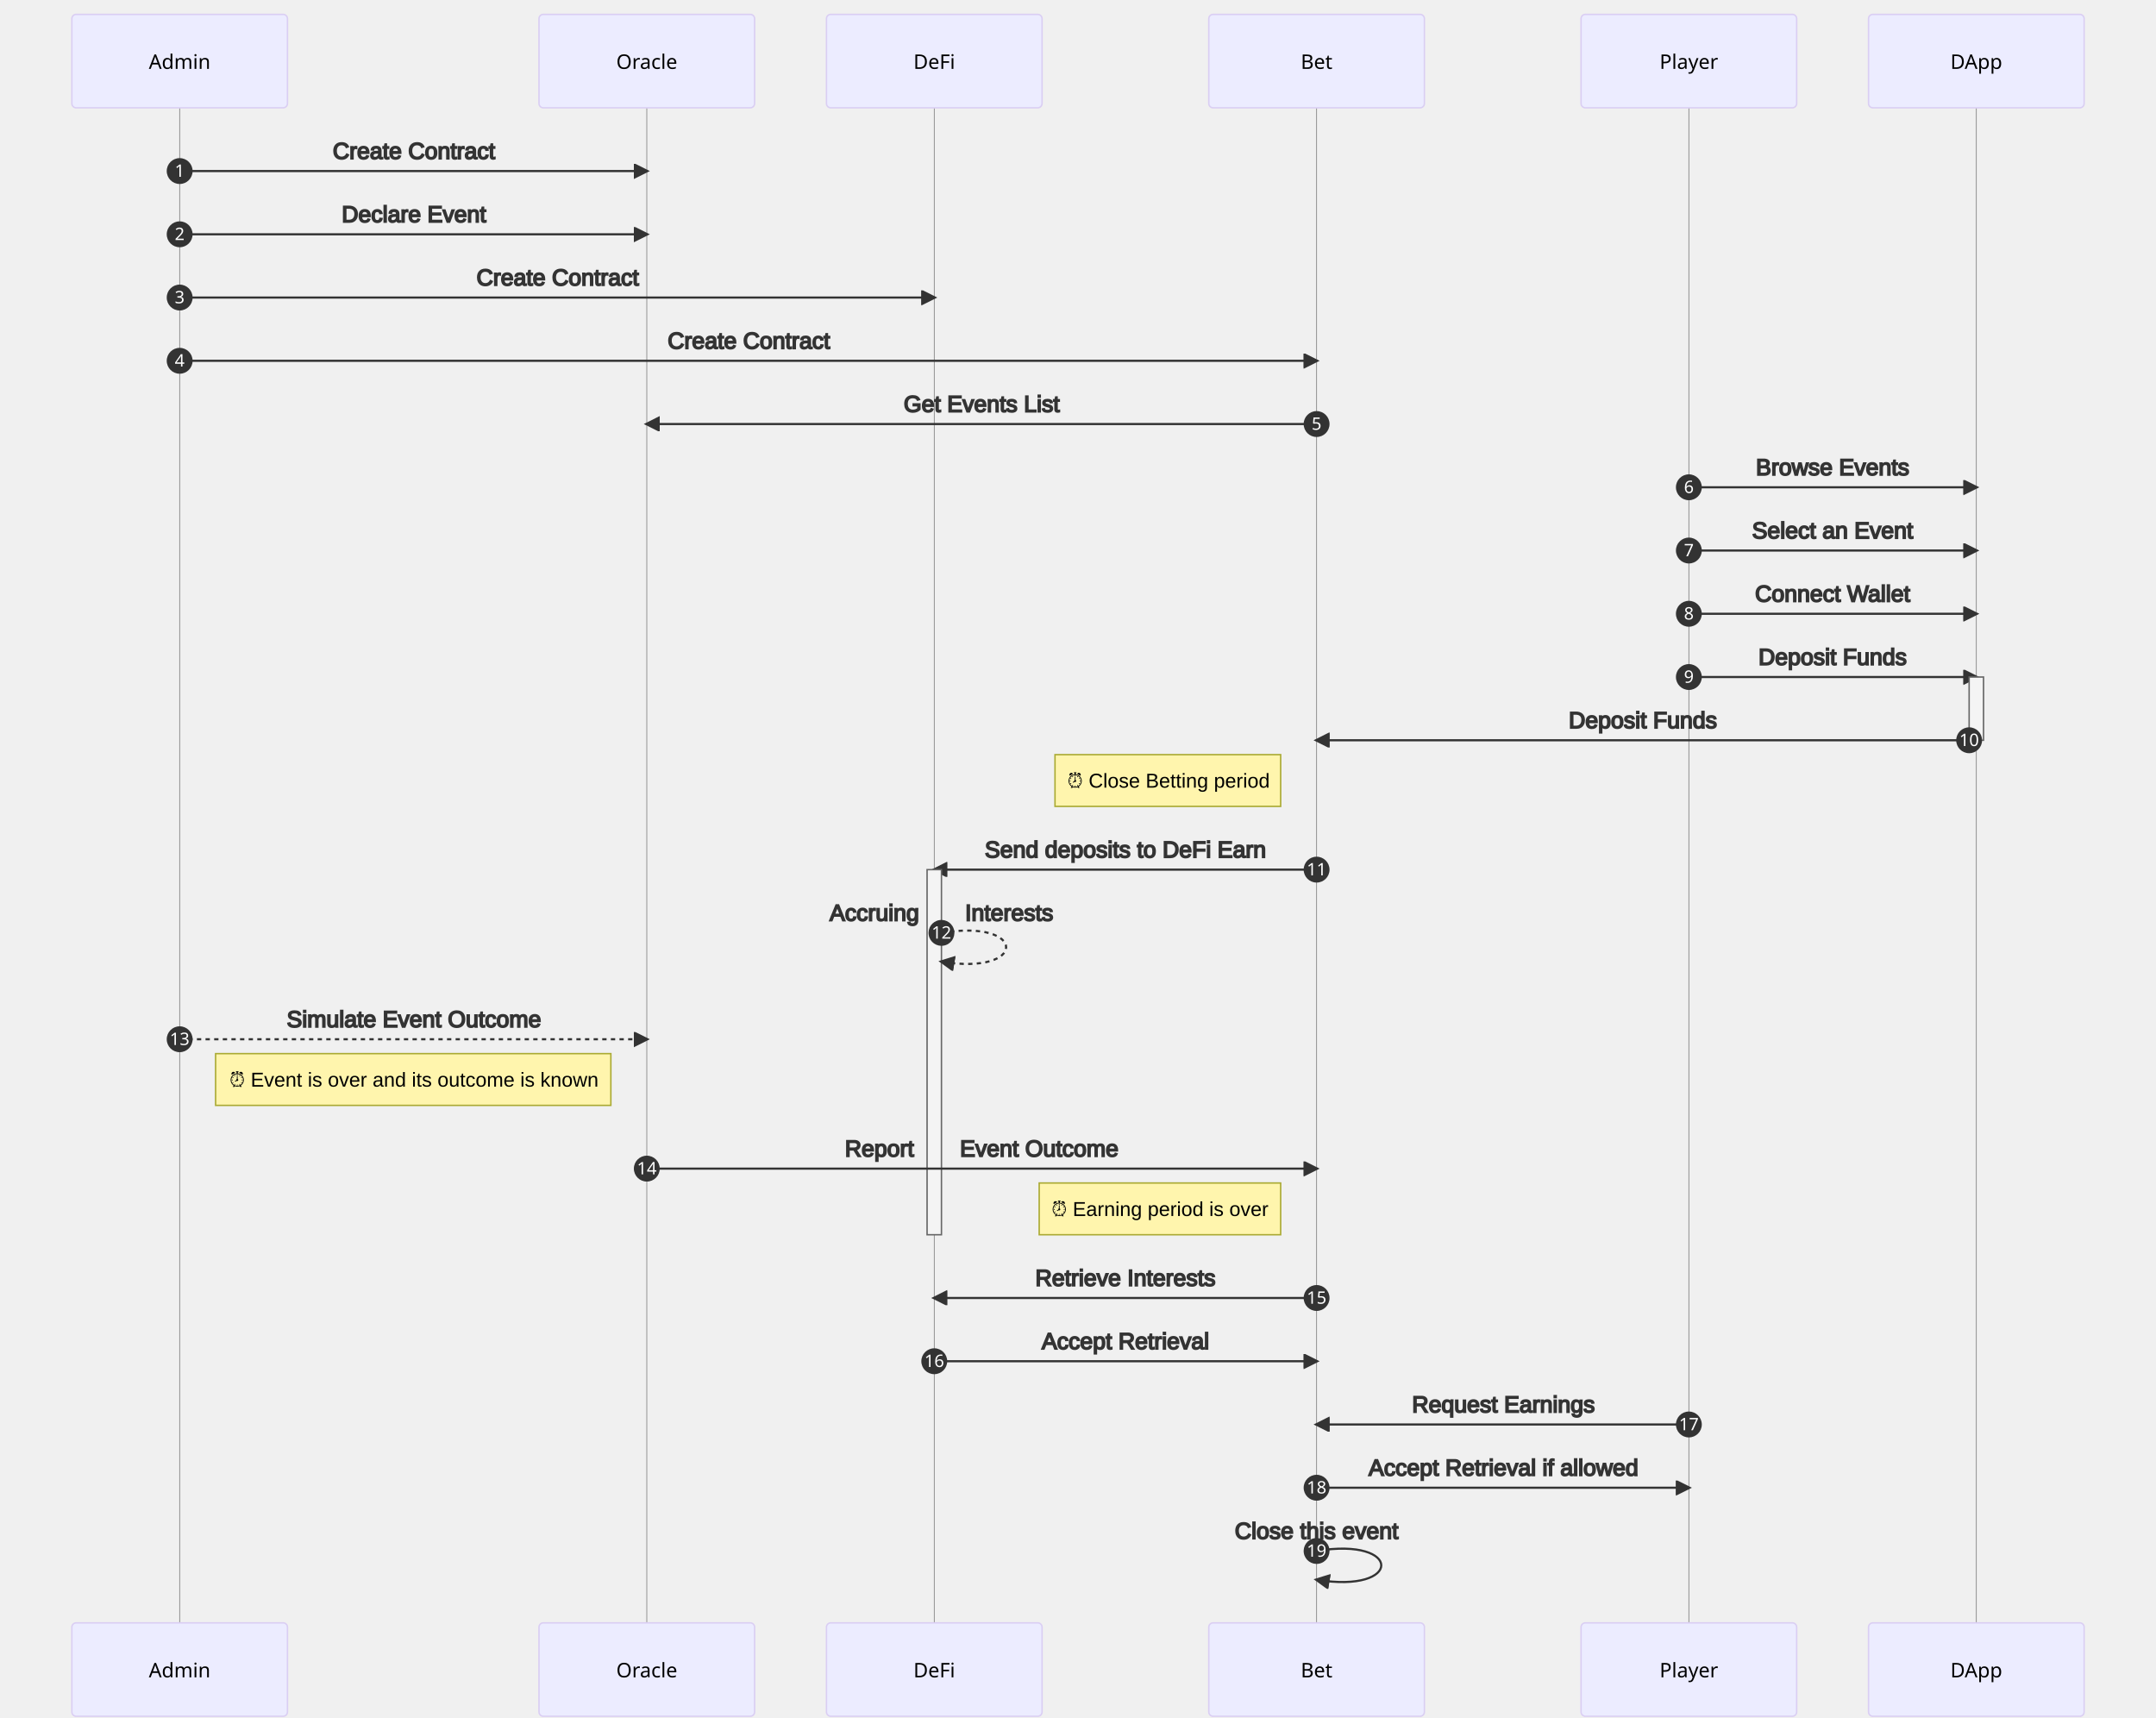
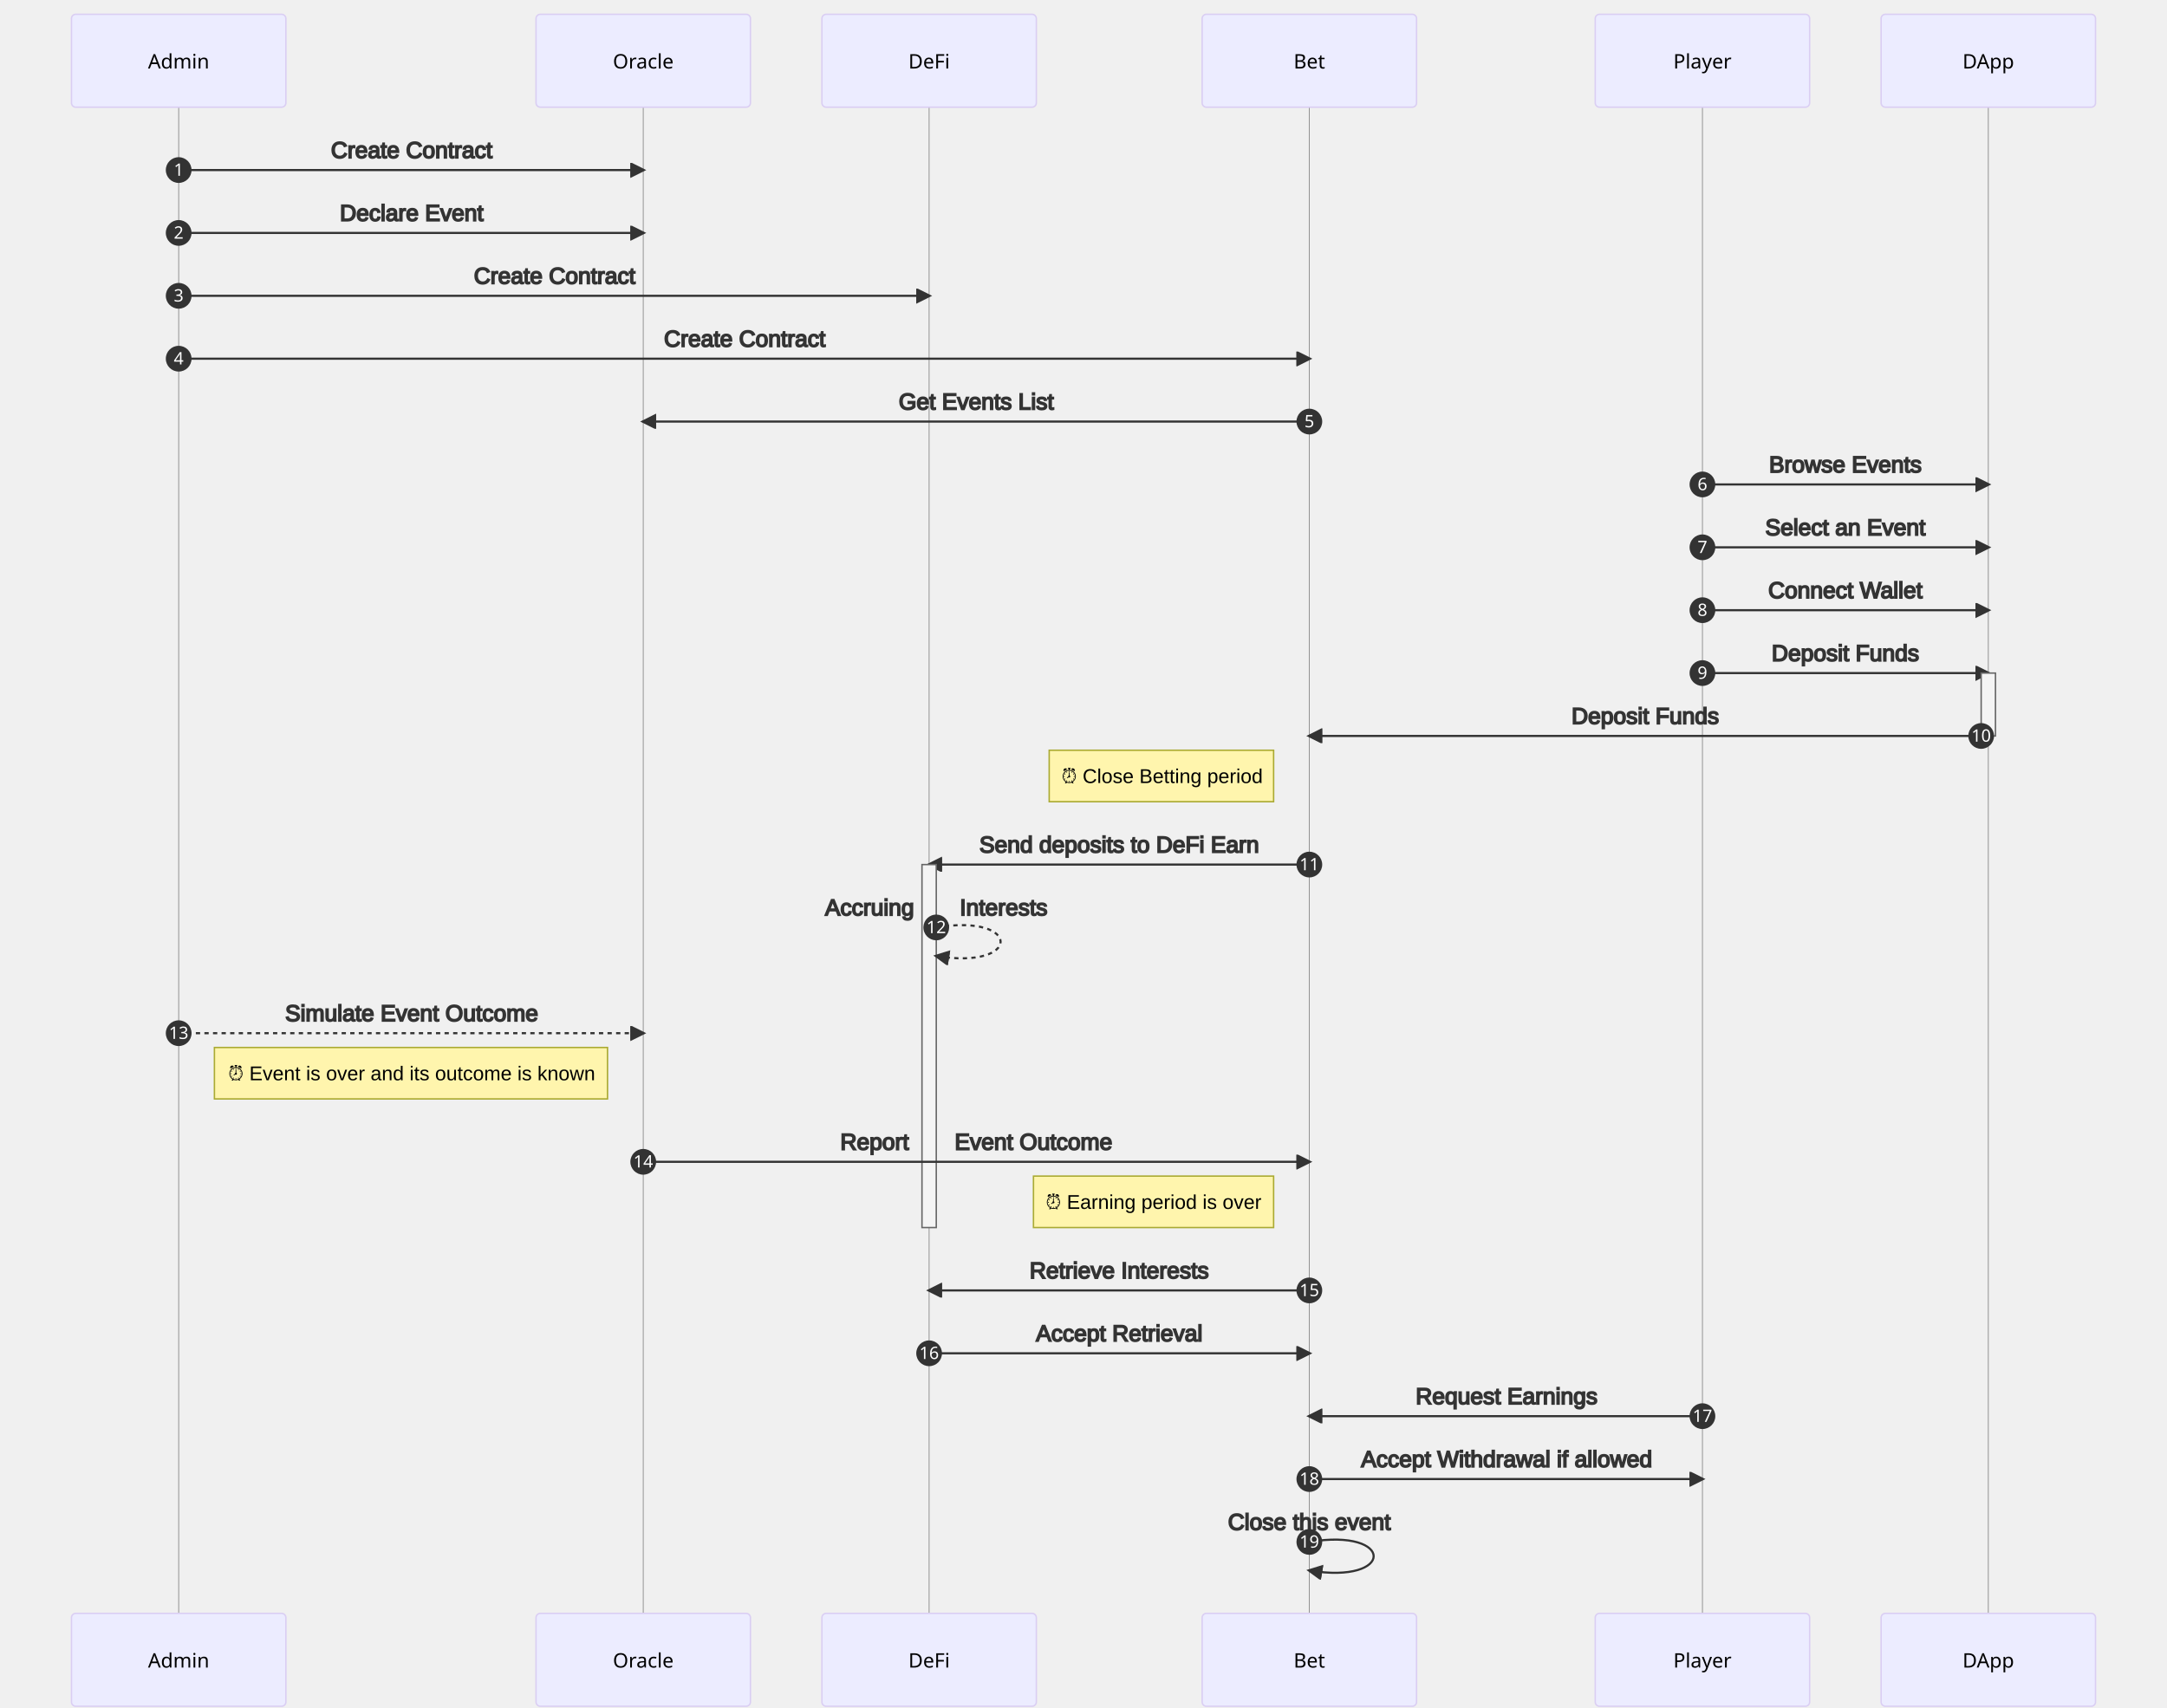
- <svg xmlns="http://www.w3.org/2000/svg" id="mermaid-1618254826454" width="100%" height="1195" style="max-width: 1500px;" viewBox="-50 -10 1500 1195">
-   <style>#mermaid-1618254826454{font-family:"trebuchet ms",verdana,arial,sans-serif;font-size:16px;fill:#333;}#mermaid-1618254826454 .error-icon{fill:#552222;}#mermaid-1618254826454 .error-text{fill:#552222;stroke:#552222;}#mermaid-1618254826454 .edge-thickness-normal{stroke-width:2px;}#mermaid-1618254826454 .edge-thickness-thick{stroke-width:3.5px;}#mermaid-1618254826454 .edge-pattern-solid{stroke-dasharray:0;}#mermaid-1618254826454 .edge-pattern-dashed{stroke-dasharray:3;}#mermaid-1618254826454 .edge-pattern-dotted{stroke-dasharray:2;}#mermaid-1618254826454 .marker{fill:#333333;stroke:#333333;}#mermaid-1618254826454 .marker.cross{stroke:#333333;}#mermaid-1618254826454 svg{font-family:"trebuchet ms",verdana,arial,sans-serif;font-size:16px;}#mermaid-1618254826454 .actor{stroke:hsl(259.626,59.777%,87.902%);fill:#ECECFF;}#mermaid-1618254826454 text.actor &gt; tspan{fill:black;stroke:none;}#mermaid-1618254826454 .actor-line{stroke:grey;}#mermaid-1618254826454 .messageLine0{stroke-width:1.5;stroke-dasharray:none;stroke:#333;}#mermaid-1618254826454 .messageLine1{stroke-width:1.5;stroke-dasharray:2,2;stroke:#333;}#mermaid-1618254826454 #arrowhead path{fill:#333;stroke:#333;}#mermaid-1618254826454 .sequenceNumber{fill:white;}#mermaid-1618254826454 #sequencenumber{fill:#333;}#mermaid-1618254826454 #crosshead path{fill:#333;stroke:#333;}#mermaid-1618254826454 .messageText{fill:#333;stroke:#333;}#mermaid-1618254826454 .labelBox{stroke:hsl(259.626,59.777%,87.902%);fill:#ECECFF;}#mermaid-1618254826454 .labelText,#mermaid-1618254826454 .labelText &gt; tspan{fill:black;stroke:none;}#mermaid-1618254826454 .loopText,#mermaid-1618254826454 .loopText &gt; tspan{fill:black;stroke:none;}#mermaid-1618254826454 .loopLine{stroke-width:2px;stroke-dasharray:2,2;stroke:hsl(259.626,59.777%,87.902%);fill:hsl(259.626,59.777%,87.902%);}#mermaid-1618254826454 .note{stroke:#aaaa33;fill:#fff5ad;}#mermaid-1618254826454 .noteText,#mermaid-1618254826454 .noteText &gt; tspan{fill:black;stroke:none;}#mermaid-1618254826454 .activation0{fill:#f4f4f4;stroke:#666;}#mermaid-1618254826454 .activation1{fill:#f4f4f4;stroke:#666;}#mermaid-1618254826454 .activation2{fill:#f4f4f4;stroke:#666;}#mermaid-1618254826454:root{--mermaid-font-family:"trebuchet ms",verdana,arial,sans-serif;}#mermaid-1618254826454 sequence{fill:apa;}</style>
+ <svg xmlns="http://www.w3.org/2000/svg" id="mermaid-1618345392671" width="100%" height="1195" style="max-width: 1516px;" viewBox="-50 -10 1516 1195">
+   <style>#mermaid-1618345392671{font-family:"trebuchet ms",verdana,arial,sans-serif;font-size:16px;fill:#333;}#mermaid-1618345392671 .error-icon{fill:#552222;}#mermaid-1618345392671 .error-text{fill:#552222;stroke:#552222;}#mermaid-1618345392671 .edge-thickness-normal{stroke-width:2px;}#mermaid-1618345392671 .edge-thickness-thick{stroke-width:3.5px;}#mermaid-1618345392671 .edge-pattern-solid{stroke-dasharray:0;}#mermaid-1618345392671 .edge-pattern-dashed{stroke-dasharray:3;}#mermaid-1618345392671 .edge-pattern-dotted{stroke-dasharray:2;}#mermaid-1618345392671 .marker{fill:#333333;stroke:#333333;}#mermaid-1618345392671 .marker.cross{stroke:#333333;}#mermaid-1618345392671 svg{font-family:"trebuchet ms",verdana,arial,sans-serif;font-size:16px;}#mermaid-1618345392671 .actor{stroke:hsl(259.626,59.777%,87.902%);fill:#ECECFF;}#mermaid-1618345392671 text.actor &gt; tspan{fill:black;stroke:none;}#mermaid-1618345392671 .actor-line{stroke:grey;}#mermaid-1618345392671 .messageLine0{stroke-width:1.5;stroke-dasharray:none;stroke:#333;}#mermaid-1618345392671 .messageLine1{stroke-width:1.5;stroke-dasharray:2,2;stroke:#333;}#mermaid-1618345392671 #arrowhead path{fill:#333;stroke:#333;}#mermaid-1618345392671 .sequenceNumber{fill:white;}#mermaid-1618345392671 #sequencenumber{fill:#333;}#mermaid-1618345392671 #crosshead path{fill:#333;stroke:#333;}#mermaid-1618345392671 .messageText{fill:#333;stroke:#333;}#mermaid-1618345392671 .labelBox{stroke:hsl(259.626,59.777%,87.902%);fill:#ECECFF;}#mermaid-1618345392671 .labelText,#mermaid-1618345392671 .labelText &gt; tspan{fill:black;stroke:none;}#mermaid-1618345392671 .loopText,#mermaid-1618345392671 .loopText &gt; tspan{fill:black;stroke:none;}#mermaid-1618345392671 .loopLine{stroke-width:2px;stroke-dasharray:2,2;stroke:hsl(259.626,59.777%,87.902%);fill:hsl(259.626,59.777%,87.902%);}#mermaid-1618345392671 .note{stroke:#aaaa33;fill:#fff5ad;}#mermaid-1618345392671 .noteText,#mermaid-1618345392671 .noteText &gt; tspan{fill:black;stroke:none;}#mermaid-1618345392671 .activation0{fill:#f4f4f4;stroke:#666;}#mermaid-1618345392671 .activation1{fill:#f4f4f4;stroke:#666;}#mermaid-1618345392671 .activation2{fill:#f4f4f4;stroke:#666;}#mermaid-1618345392671:root{--mermaid-font-family:"trebuchet ms",verdana,arial,sans-serif;}#mermaid-1618345392671 sequence{fill:apa;}</style>
  <g />
  <g>
    <line id="actor0" x1="75" y1="5" x2="75" y2="1184" class="actor-line" stroke-width="0.5px" stroke="#999" />
    <rect x="0" y="0" fill="#eaeaea" stroke="#666" width="150" height="65" rx="3" ry="3" class="actor" />
    <text x="75" y="32.5" dominant-baseline="central" alignment-baseline="central" class="actor" style="text-anchor: middle; font-size: 14px; font-weight: 400; font-family: Open-Sans, sans-serif;">
      <tspan x="75" dy="0">Admin</tspan>
    </text>
  </g>
  <g>
    <line id="actor1" x1="400" y1="5" x2="400" y2="1184" class="actor-line" stroke-width="0.5px" stroke="#999" />
    <rect x="325" y="0" fill="#eaeaea" stroke="#666" width="150" height="65" rx="3" ry="3" class="actor" />
    <text x="400" y="32.5" dominant-baseline="central" alignment-baseline="central" class="actor" style="text-anchor: middle; font-size: 14px; font-weight: 400; font-family: Open-Sans, sans-serif;">
      <tspan x="400" dy="0">Oracle</tspan>
    </text>
  </g>
  <g>
    <line id="actor2" x1="600" y1="5" x2="600" y2="1184" class="actor-line" stroke-width="0.5px" stroke="#999" />
    <rect x="525" y="0" fill="#eaeaea" stroke="#666" width="150" height="65" rx="3" ry="3" class="actor" />
    <text x="600" y="32.5" dominant-baseline="central" alignment-baseline="central" class="actor" style="text-anchor: middle; font-size: 14px; font-weight: 400; font-family: Open-Sans, sans-serif;">
      <tspan x="600" dy="0">DeFi</tspan>
    </text>
  </g>
  <g>
    <line id="actor3" x1="866" y1="5" x2="866" y2="1184" class="actor-line" stroke-width="0.5px" stroke="#999" />
    <rect x="791" y="0" fill="#eaeaea" stroke="#666" width="150" height="65" rx="3" ry="3" class="actor" />
    <text x="866" y="32.5" dominant-baseline="central" alignment-baseline="central" class="actor" style="text-anchor: middle; font-size: 14px; font-weight: 400; font-family: Open-Sans, sans-serif;">
      <tspan x="866" dy="0">Bet</tspan>
    </text>
  </g>
  <g>
-     <line id="actor4" x1="1125" y1="5" x2="1125" y2="1184" class="actor-line" stroke-width="0.5px" stroke="#999" />
-     <rect x="1050" y="0" fill="#eaeaea" stroke="#666" width="150" height="65" rx="3" ry="3" class="actor" />
-     <text x="1125" y="32.5" dominant-baseline="central" alignment-baseline="central" class="actor" style="text-anchor: middle; font-size: 14px; font-weight: 400; font-family: Open-Sans, sans-serif;">
-       <tspan x="1125" dy="0">Player</tspan>
+     <line id="actor4" x1="1141" y1="5" x2="1141" y2="1184" class="actor-line" stroke-width="0.5px" stroke="#999" />
+     <rect x="1066" y="0" fill="#eaeaea" stroke="#666" width="150" height="65" rx="3" ry="3" class="actor" />
+     <text x="1141" y="32.5" dominant-baseline="central" alignment-baseline="central" class="actor" style="text-anchor: middle; font-size: 14px; font-weight: 400; font-family: Open-Sans, sans-serif;">
+       <tspan x="1141" dy="0">Player</tspan>
    </text>
  </g>
  <g>
-     <line id="actor5" x1="1325" y1="5" x2="1325" y2="1184" class="actor-line" stroke-width="0.5px" stroke="#999" />
-     <rect x="1250" y="0" fill="#eaeaea" stroke="#666" width="150" height="65" rx="3" ry="3" class="actor" />
-     <text x="1325" y="32.5" dominant-baseline="central" alignment-baseline="central" class="actor" style="text-anchor: middle; font-size: 14px; font-weight: 400; font-family: Open-Sans, sans-serif;">
-       <tspan x="1325" dy="0">DApp</tspan>
+     <line id="actor5" x1="1341" y1="5" x2="1341" y2="1184" class="actor-line" stroke-width="0.5px" stroke="#999" />
+     <rect x="1266" y="0" fill="#eaeaea" stroke="#666" width="150" height="65" rx="3" ry="3" class="actor" />
+     <text x="1341" y="32.5" dominant-baseline="central" alignment-baseline="central" class="actor" style="text-anchor: middle; font-size: 14px; font-weight: 400; font-family: Open-Sans, sans-serif;">
+       <tspan x="1341" dy="0">DApp</tspan>
    </text>
  </g>
  <defs>
    <marker id="arrowhead" refX="9" refY="5" markerUnits="userSpaceOnUse" markerWidth="12" markerHeight="12" orient="auto">
      <path d="M 0 0 L 10 5 L 0 10 z" />
    </marker>
  </defs>
  <defs>
    <marker id="crosshead" markerWidth="15" markerHeight="8" orient="auto" refX="16" refY="4">
      <path fill="black" stroke="#000000" stroke-width="1px" d="M 9,2 V 6 L16,4 Z" style="stroke-dasharray: 0, 0;" />
      <path fill="none" stroke="#000000" stroke-width="1px" d="M 0,1 L 6,7 M 6,1 L 0,7" style="stroke-dasharray: 0, 0;" />
    </marker>
  </defs>
  <defs>
    <marker id="filled-head" refX="18" refY="7" markerWidth="20" markerHeight="28" orient="auto">
      <path d="M 18,7 L9,13 L14,7 L9,1 Z" />
    </marker>
  </defs>
  <defs>
    <marker id="sequencenumber" refX="15" refY="15" markerWidth="60" markerHeight="40" orient="auto">
      <circle cx="15" cy="15" r="6" />
    </marker>
  </defs>
  <text x="238" y="80" text-anchor="middle" dominant-baseline="middle" alignment-baseline="middle" class="messageText" dy="1em" style="font-family: &quot;trebuchet ms&quot;, verdana, arial, sans-serif; font-size: 16px; font-weight: 400;">Create Contract</text>
  <line x1="75" y1="109" x2="400" y2="109" class="messageLine0" stroke-width="2" stroke="none" marker-end="url(#arrowhead)" marker-start="url(#sequencenumber)" style="fill: none;" />
  <text x="75" y="113" font-family="sans-serif" font-size="12px" text-anchor="middle" textLength="16px" class="sequenceNumber">1</text>
  <text x="238" y="124" text-anchor="middle" dominant-baseline="middle" alignment-baseline="middle" class="messageText" dy="1em" style="font-family: &quot;trebuchet ms&quot;, verdana, arial, sans-serif; font-size: 16px; font-weight: 400;">Declare Event</text>
  <line x1="75" y1="153" x2="400" y2="153" class="messageLine0" stroke-width="2" stroke="none" marker-end="url(#arrowhead)" marker-start="url(#sequencenumber)" style="fill: none;" />
  <text x="75" y="157" font-family="sans-serif" font-size="12px" text-anchor="middle" textLength="16px" class="sequenceNumber">2</text>
  <text x="338" y="168" text-anchor="middle" dominant-baseline="middle" alignment-baseline="middle" class="messageText" dy="1em" style="font-family: &quot;trebuchet ms&quot;, verdana, arial, sans-serif; font-size: 16px; font-weight: 400;">Create Contract</text>
  <line x1="75" y1="197" x2="600" y2="197" class="messageLine0" stroke-width="2" stroke="none" marker-end="url(#arrowhead)" marker-start="url(#sequencenumber)" style="fill: none;" />
  <text x="75" y="201" font-family="sans-serif" font-size="12px" text-anchor="middle" textLength="16px" class="sequenceNumber">3</text>
  <text x="471" y="212" text-anchor="middle" dominant-baseline="middle" alignment-baseline="middle" class="messageText" dy="1em" style="font-family: &quot;trebuchet ms&quot;, verdana, arial, sans-serif; font-size: 16px; font-weight: 400;">Create Contract</text>
  <line x1="75" y1="241" x2="866" y2="241" class="messageLine0" stroke-width="2" stroke="none" marker-end="url(#arrowhead)" marker-start="url(#sequencenumber)" style="fill: none;" />
  <text x="75" y="245" font-family="sans-serif" font-size="12px" text-anchor="middle" textLength="16px" class="sequenceNumber">4</text>
  <text x="633" y="256" text-anchor="middle" dominant-baseline="middle" alignment-baseline="middle" class="messageText" dy="1em" style="font-family: &quot;trebuchet ms&quot;, verdana, arial, sans-serif; font-size: 16px; font-weight: 400;">Get Events List</text>
  <line x1="866" y1="285" x2="400" y2="285" class="messageLine0" stroke-width="2" stroke="none" marker-end="url(#arrowhead)" marker-start="url(#sequencenumber)" style="fill: none;" />
  <text x="866" y="289" font-family="sans-serif" font-size="12px" text-anchor="middle" textLength="16px" class="sequenceNumber">5</text>
-   <text x="1225" y="300" text-anchor="middle" dominant-baseline="middle" alignment-baseline="middle" class="messageText" dy="1em" style="font-family: &quot;trebuchet ms&quot;, verdana, arial, sans-serif; font-size: 16px; font-weight: 400;">Browse Events</text>
-   <line x1="1125" y1="329" x2="1325" y2="329" class="messageLine0" stroke-width="2" stroke="none" marker-end="url(#arrowhead)" marker-start="url(#sequencenumber)" style="fill: none;" />
-   <text x="1125" y="333" font-family="sans-serif" font-size="12px" text-anchor="middle" textLength="16px" class="sequenceNumber">6</text>
-   <text x="1225" y="344" text-anchor="middle" dominant-baseline="middle" alignment-baseline="middle" class="messageText" dy="1em" style="font-family: &quot;trebuchet ms&quot;, verdana, arial, sans-serif; font-size: 16px; font-weight: 400;">Select an Event</text>
-   <line x1="1125" y1="373" x2="1325" y2="373" class="messageLine0" stroke-width="2" stroke="none" marker-end="url(#arrowhead)" marker-start="url(#sequencenumber)" style="fill: none;" />
-   <text x="1125" y="377" font-family="sans-serif" font-size="12px" text-anchor="middle" textLength="16px" class="sequenceNumber">7</text>
-   <text x="1225" y="388" text-anchor="middle" dominant-baseline="middle" alignment-baseline="middle" class="messageText" dy="1em" style="font-family: &quot;trebuchet ms&quot;, verdana, arial, sans-serif; font-size: 16px; font-weight: 400;">Connect Wallet</text>
-   <line x1="1125" y1="417" x2="1325" y2="417" class="messageLine0" stroke-width="2" stroke="none" marker-end="url(#arrowhead)" marker-start="url(#sequencenumber)" style="fill: none;" />
-   <text x="1125" y="421" font-family="sans-serif" font-size="12px" text-anchor="middle" textLength="16px" class="sequenceNumber">8</text>
-   <text x="1225" y="432" text-anchor="middle" dominant-baseline="middle" alignment-baseline="middle" class="messageText" dy="1em" style="font-family: &quot;trebuchet ms&quot;, verdana, arial, sans-serif; font-size: 16px; font-weight: 400;">Deposit Funds</text>
-   <line x1="1125" y1="461" x2="1325" y2="461" class="messageLine0" stroke-width="2" stroke="none" marker-end="url(#arrowhead)" marker-start="url(#sequencenumber)" style="fill: none;" />
-   <text x="1125" y="465" font-family="sans-serif" font-size="12px" text-anchor="middle" textLength="16px" class="sequenceNumber">9</text>
+   <text x="1241" y="300" text-anchor="middle" dominant-baseline="middle" alignment-baseline="middle" class="messageText" dy="1em" style="font-family: &quot;trebuchet ms&quot;, verdana, arial, sans-serif; font-size: 16px; font-weight: 400;">Browse Events</text>
+   <line x1="1141" y1="329" x2="1341" y2="329" class="messageLine0" stroke-width="2" stroke="none" marker-end="url(#arrowhead)" marker-start="url(#sequencenumber)" style="fill: none;" />
+   <text x="1141" y="333" font-family="sans-serif" font-size="12px" text-anchor="middle" textLength="16px" class="sequenceNumber">6</text>
+   <text x="1241" y="344" text-anchor="middle" dominant-baseline="middle" alignment-baseline="middle" class="messageText" dy="1em" style="font-family: &quot;trebuchet ms&quot;, verdana, arial, sans-serif; font-size: 16px; font-weight: 400;">Select an Event</text>
+   <line x1="1141" y1="373" x2="1341" y2="373" class="messageLine0" stroke-width="2" stroke="none" marker-end="url(#arrowhead)" marker-start="url(#sequencenumber)" style="fill: none;" />
+   <text x="1141" y="377" font-family="sans-serif" font-size="12px" text-anchor="middle" textLength="16px" class="sequenceNumber">7</text>
+   <text x="1241" y="388" text-anchor="middle" dominant-baseline="middle" alignment-baseline="middle" class="messageText" dy="1em" style="font-family: &quot;trebuchet ms&quot;, verdana, arial, sans-serif; font-size: 16px; font-weight: 400;">Connect Wallet</text>
+   <line x1="1141" y1="417" x2="1341" y2="417" class="messageLine0" stroke-width="2" stroke="none" marker-end="url(#arrowhead)" marker-start="url(#sequencenumber)" style="fill: none;" />
+   <text x="1141" y="421" font-family="sans-serif" font-size="12px" text-anchor="middle" textLength="16px" class="sequenceNumber">8</text>
+   <text x="1241" y="432" text-anchor="middle" dominant-baseline="middle" alignment-baseline="middle" class="messageText" dy="1em" style="font-family: &quot;trebuchet ms&quot;, verdana, arial, sans-serif; font-size: 16px; font-weight: 400;">Deposit Funds</text>
+   <line x1="1141" y1="461" x2="1341" y2="461" class="messageLine0" stroke-width="2" stroke="none" marker-end="url(#arrowhead)" marker-start="url(#sequencenumber)" style="fill: none;" />
+   <text x="1141" y="465" font-family="sans-serif" font-size="12px" text-anchor="middle" textLength="16px" class="sequenceNumber">9</text>
  <g>
-     <rect x="1320" y="461" fill="#EDF2AE" stroke="#666" width="10" height="44" rx="0" ry="0" class="activation0" />
+     <rect x="1336" y="461" fill="#EDF2AE" stroke="#666" width="10" height="44" rx="0" ry="0" class="activation0" />
  </g>
-   <text x="1093" y="476" text-anchor="middle" dominant-baseline="middle" alignment-baseline="middle" class="messageText" dy="1em" style="font-family: &quot;trebuchet ms&quot;, verdana, arial, sans-serif; font-size: 16px; font-weight: 400;">Deposit Funds</text>
-   <line x1="1320" y1="505" x2="866" y2="505" class="messageLine0" stroke-width="2" stroke="none" marker-end="url(#arrowhead)" marker-start="url(#sequencenumber)" style="fill: none;" />
-   <text x="1320" y="509" font-family="sans-serif" font-size="12px" text-anchor="middle" textLength="16px" class="sequenceNumber">10</text>
+   <text x="1101" y="476" text-anchor="middle" dominant-baseline="middle" alignment-baseline="middle" class="messageText" dy="1em" style="font-family: &quot;trebuchet ms&quot;, verdana, arial, sans-serif; font-size: 16px; font-weight: 400;">Deposit Funds</text>
+   <line x1="1336" y1="505" x2="866" y2="505" class="messageLine0" stroke-width="2" stroke="none" marker-end="url(#arrowhead)" marker-start="url(#sequencenumber)" style="fill: none;" />
+   <text x="1336" y="509" font-family="sans-serif" font-size="12px" text-anchor="middle" textLength="16px" class="sequenceNumber">10</text>
  <g>
    <rect x="684" y="515" fill="#EDF2AE" stroke="#666" width="157" height="36" rx="0" ry="0" class="note" />
    <text x="763" y="520" text-anchor="middle" dominant-baseline="middle" alignment-baseline="middle" class="noteText" dy="1em" style="font-family: &quot;trebuchet ms&quot;, verdana, arial, sans-serif; font-size: 14px; font-weight: 400;">
      <tspan x="763">⏰ Close Betting period</tspan>
    </text>
  </g>
  <text x="733" y="566" text-anchor="middle" dominant-baseline="middle" alignment-baseline="middle" class="messageText" dy="1em" style="font-family: &quot;trebuchet ms&quot;, verdana, arial, sans-serif; font-size: 16px; font-weight: 400;">Send deposits to DeFi Earn</text>
  <line x1="866" y1="595" x2="600" y2="595" class="messageLine0" stroke-width="2" stroke="none" marker-end="url(#arrowhead)" marker-start="url(#sequencenumber)" style="fill: none;" />
  <text x="866" y="599" font-family="sans-serif" font-size="12px" text-anchor="middle" textLength="16px" class="sequenceNumber">11</text>
  <g>
    <rect x="595" y="595" fill="#EDF2AE" stroke="#666" width="10" height="254" rx="0" ry="0" class="activation0" />
  </g>
  <text x="605" y="610" text-anchor="middle" dominant-baseline="middle" alignment-baseline="middle" class="messageText" dy="1em" style="font-family: &quot;trebuchet ms&quot;, verdana, arial, sans-serif; font-size: 16px; font-weight: 400;">Accruing    Interests</text>
  <path d="M 605,639 C 665,629 665,669 605,659" class="messageLine1" stroke-width="2" stroke="none" marker-end="url(#arrowhead)" marker-start="url(#sequencenumber)" style="stroke-dasharray: 3, 3; fill: none;" />
  <text x="605" y="643" font-family="sans-serif" font-size="12px" text-anchor="middle" textLength="16px" class="sequenceNumber">12</text>
  <text x="238" y="684" text-anchor="middle" dominant-baseline="middle" alignment-baseline="middle" class="messageText" dy="1em" style="font-family: &quot;trebuchet ms&quot;, verdana, arial, sans-serif; font-size: 16px; font-weight: 400;">Simulate Event Outcome</text>
  <line x1="75" y1="713" x2="400" y2="713" class="messageLine1" stroke-width="2" stroke="none" marker-end="url(#arrowhead)" marker-start="url(#sequencenumber)" style="stroke-dasharray: 3, 3; fill: none;" />
  <text x="75" y="717" font-family="sans-serif" font-size="12px" text-anchor="middle" textLength="16px" class="sequenceNumber">13</text>
  <g>
    <rect x="100" y="723" fill="#EDF2AE" stroke="#666" width="275" height="36" rx="0" ry="0" class="note" />
    <text x="238" y="728" text-anchor="middle" dominant-baseline="middle" alignment-baseline="middle" class="noteText" dy="1em" style="font-family: &quot;trebuchet ms&quot;, verdana, arial, sans-serif; font-size: 14px; font-weight: 400;">
      <tspan x="238">⏰ Event is over and its outcome is known</tspan>
    </text>
  </g>
  <text x="633" y="774" text-anchor="middle" dominant-baseline="middle" alignment-baseline="middle" class="messageText" dy="1em" style="font-family: &quot;trebuchet ms&quot;, verdana, arial, sans-serif; font-size: 16px; font-weight: 400;">Report    Event Outcome</text>
  <line x1="400" y1="803" x2="866" y2="803" class="messageLine0" stroke-width="2" stroke="none" marker-end="url(#arrowhead)" marker-start="url(#sequencenumber)" style="fill: none;" />
  <text x="400" y="807" font-family="sans-serif" font-size="12px" text-anchor="middle" textLength="16px" class="sequenceNumber">14</text>
  <g>
    <rect x="673" y="813" fill="#EDF2AE" stroke="#666" width="168" height="36" rx="0" ry="0" class="note" />
    <text x="757" y="818" text-anchor="middle" dominant-baseline="middle" alignment-baseline="middle" class="noteText" dy="1em" style="font-family: &quot;trebuchet ms&quot;, verdana, arial, sans-serif; font-size: 14px; font-weight: 400;">
      <tspan x="757">⏰ Earning period is over</tspan>
    </text>
  </g>
  <text x="733" y="864" text-anchor="middle" dominant-baseline="middle" alignment-baseline="middle" class="messageText" dy="1em" style="font-family: &quot;trebuchet ms&quot;, verdana, arial, sans-serif; font-size: 16px; font-weight: 400;">Retrieve Interests</text>
  <line x1="866" y1="893" x2="600" y2="893" class="messageLine0" stroke-width="2" stroke="none" marker-end="url(#arrowhead)" marker-start="url(#sequencenumber)" style="fill: none;" />
  <text x="866" y="897" font-family="sans-serif" font-size="12px" text-anchor="middle" textLength="16px" class="sequenceNumber">15</text>
  <text x="733" y="908" text-anchor="middle" dominant-baseline="middle" alignment-baseline="middle" class="messageText" dy="1em" style="font-family: &quot;trebuchet ms&quot;, verdana, arial, sans-serif; font-size: 16px; font-weight: 400;">Accept Retrieval</text>
  <line x1="600" y1="937" x2="866" y2="937" class="messageLine0" stroke-width="2" stroke="none" marker-end="url(#arrowhead)" marker-start="url(#sequencenumber)" style="fill: none;" />
  <text x="600" y="941" font-family="sans-serif" font-size="12px" text-anchor="middle" textLength="16px" class="sequenceNumber">16</text>
-   <text x="996" y="952" text-anchor="middle" dominant-baseline="middle" alignment-baseline="middle" class="messageText" dy="1em" style="font-family: &quot;trebuchet ms&quot;, verdana, arial, sans-serif; font-size: 16px; font-weight: 400;">Request Earnings</text>
-   <line x1="1125" y1="981" x2="866" y2="981" class="messageLine0" stroke-width="2" stroke="none" marker-end="url(#arrowhead)" marker-start="url(#sequencenumber)" style="fill: none;" />
-   <text x="1125" y="985" font-family="sans-serif" font-size="12px" text-anchor="middle" textLength="16px" class="sequenceNumber">17</text>
-   <text x="996" y="996" text-anchor="middle" dominant-baseline="middle" alignment-baseline="middle" class="messageText" dy="1em" style="font-family: &quot;trebuchet ms&quot;, verdana, arial, sans-serif; font-size: 16px; font-weight: 400;">Accept Retrieval if allowed</text>
-   <line x1="866" y1="1025" x2="1125" y2="1025" class="messageLine0" stroke-width="2" stroke="none" marker-end="url(#arrowhead)" marker-start="url(#sequencenumber)" style="fill: none;" />
+   <text x="1004" y="952" text-anchor="middle" dominant-baseline="middle" alignment-baseline="middle" class="messageText" dy="1em" style="font-family: &quot;trebuchet ms&quot;, verdana, arial, sans-serif; font-size: 16px; font-weight: 400;">Request Earnings</text>
+   <line x1="1141" y1="981" x2="866" y2="981" class="messageLine0" stroke-width="2" stroke="none" marker-end="url(#arrowhead)" marker-start="url(#sequencenumber)" style="fill: none;" />
+   <text x="1141" y="985" font-family="sans-serif" font-size="12px" text-anchor="middle" textLength="16px" class="sequenceNumber">17</text>
+   <text x="1004" y="996" text-anchor="middle" dominant-baseline="middle" alignment-baseline="middle" class="messageText" dy="1em" style="font-family: &quot;trebuchet ms&quot;, verdana, arial, sans-serif; font-size: 16px; font-weight: 400;">Accept Withdrawal if allowed</text>
+   <line x1="866" y1="1025" x2="1141" y2="1025" class="messageLine0" stroke-width="2" stroke="none" marker-end="url(#arrowhead)" marker-start="url(#sequencenumber)" style="fill: none;" />
  <text x="866" y="1029" font-family="sans-serif" font-size="12px" text-anchor="middle" textLength="16px" class="sequenceNumber">18</text>
  <text x="866" y="1040" text-anchor="middle" dominant-baseline="middle" alignment-baseline="middle" class="messageText" dy="1em" style="font-family: &quot;trebuchet ms&quot;, verdana, arial, sans-serif; font-size: 16px; font-weight: 400;">Close this event</text>
  <path d="M 866,1069 C 926,1059 926,1099 866,1089" class="messageLine0" stroke-width="2" stroke="none" marker-end="url(#arrowhead)" marker-start="url(#sequencenumber)" style="fill: none;" />
  <text x="866" y="1073" font-family="sans-serif" font-size="12px" text-anchor="middle" textLength="16px" class="sequenceNumber">19</text>
  <g>
    <rect x="0" y="1119" fill="#eaeaea" stroke="#666" width="150" height="65" rx="3" ry="3" class="actor" />
    <text x="75" y="1151.5" dominant-baseline="central" alignment-baseline="central" class="actor" style="text-anchor: middle; font-size: 14px; font-weight: 400; font-family: Open-Sans, sans-serif;">
      <tspan x="75" dy="0">Admin</tspan>
    </text>
  </g>
  <g>
    <rect x="325" y="1119" fill="#eaeaea" stroke="#666" width="150" height="65" rx="3" ry="3" class="actor" />
    <text x="400" y="1151.5" dominant-baseline="central" alignment-baseline="central" class="actor" style="text-anchor: middle; font-size: 14px; font-weight: 400; font-family: Open-Sans, sans-serif;">
      <tspan x="400" dy="0">Oracle</tspan>
    </text>
  </g>
  <g>
    <rect x="525" y="1119" fill="#eaeaea" stroke="#666" width="150" height="65" rx="3" ry="3" class="actor" />
    <text x="600" y="1151.5" dominant-baseline="central" alignment-baseline="central" class="actor" style="text-anchor: middle; font-size: 14px; font-weight: 400; font-family: Open-Sans, sans-serif;">
      <tspan x="600" dy="0">DeFi</tspan>
    </text>
  </g>
  <g>
    <rect x="791" y="1119" fill="#eaeaea" stroke="#666" width="150" height="65" rx="3" ry="3" class="actor" />
    <text x="866" y="1151.5" dominant-baseline="central" alignment-baseline="central" class="actor" style="text-anchor: middle; font-size: 14px; font-weight: 400; font-family: Open-Sans, sans-serif;">
      <tspan x="866" dy="0">Bet</tspan>
    </text>
  </g>
  <g>
-     <rect x="1050" y="1119" fill="#eaeaea" stroke="#666" width="150" height="65" rx="3" ry="3" class="actor" />
-     <text x="1125" y="1151.5" dominant-baseline="central" alignment-baseline="central" class="actor" style="text-anchor: middle; font-size: 14px; font-weight: 400; font-family: Open-Sans, sans-serif;">
-       <tspan x="1125" dy="0">Player</tspan>
+     <rect x="1066" y="1119" fill="#eaeaea" stroke="#666" width="150" height="65" rx="3" ry="3" class="actor" />
+     <text x="1141" y="1151.5" dominant-baseline="central" alignment-baseline="central" class="actor" style="text-anchor: middle; font-size: 14px; font-weight: 400; font-family: Open-Sans, sans-serif;">
+       <tspan x="1141" dy="0">Player</tspan>
    </text>
  </g>
  <g>
-     <rect x="1250" y="1119" fill="#eaeaea" stroke="#666" width="150" height="65" rx="3" ry="3" class="actor" />
-     <text x="1325" y="1151.5" dominant-baseline="central" alignment-baseline="central" class="actor" style="text-anchor: middle; font-size: 14px; font-weight: 400; font-family: Open-Sans, sans-serif;">
-       <tspan x="1325" dy="0">DApp</tspan>
+     <rect x="1266" y="1119" fill="#eaeaea" stroke="#666" width="150" height="65" rx="3" ry="3" class="actor" />
+     <text x="1341" y="1151.5" dominant-baseline="central" alignment-baseline="central" class="actor" style="text-anchor: middle; font-size: 14px; font-weight: 400; font-family: Open-Sans, sans-serif;">
+       <tspan x="1341" dy="0">DApp</tspan>
    </text>
  </g>
</svg>
